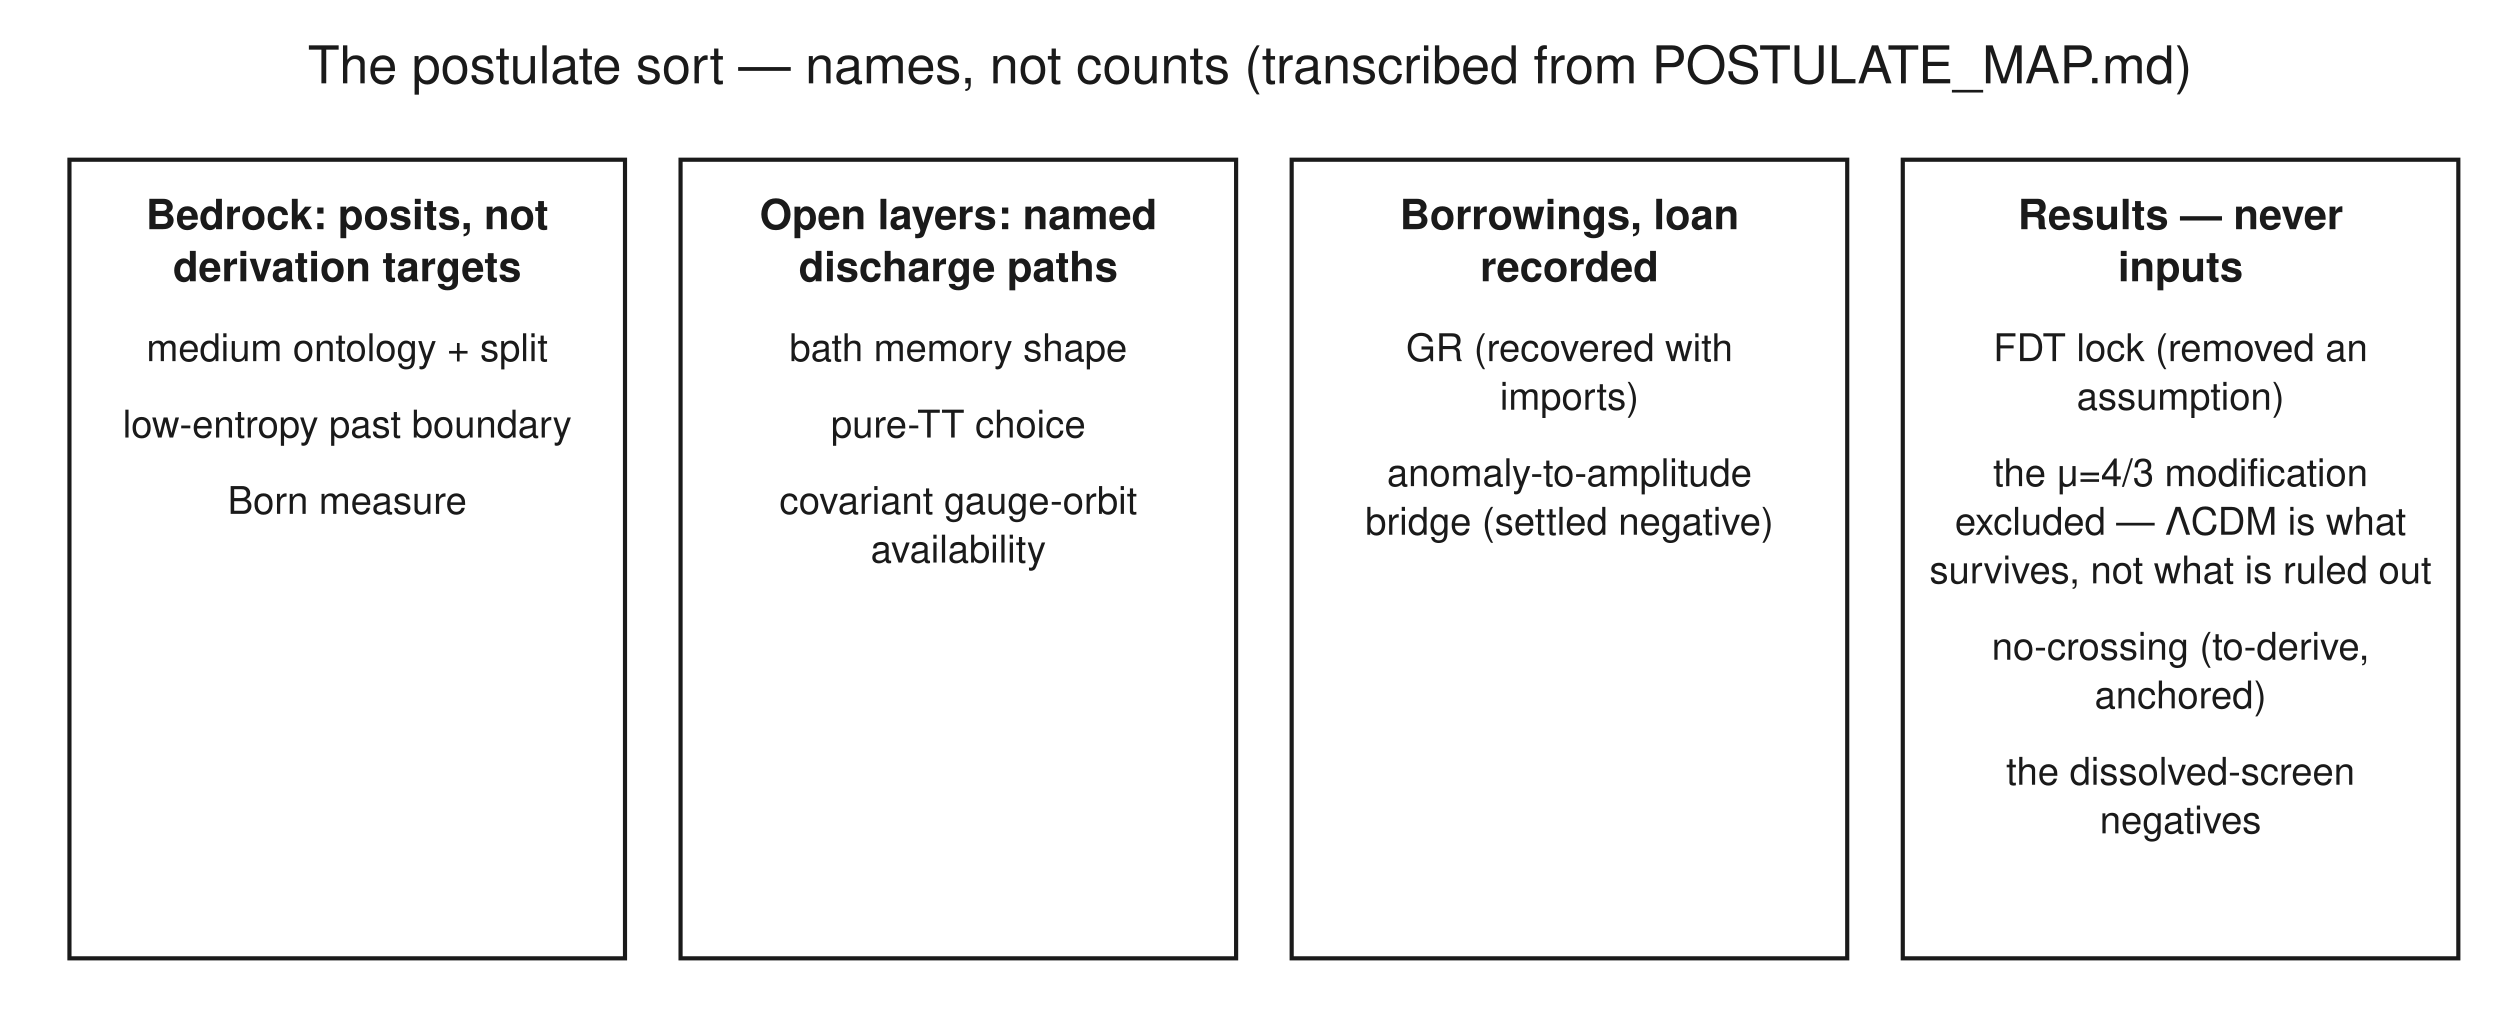
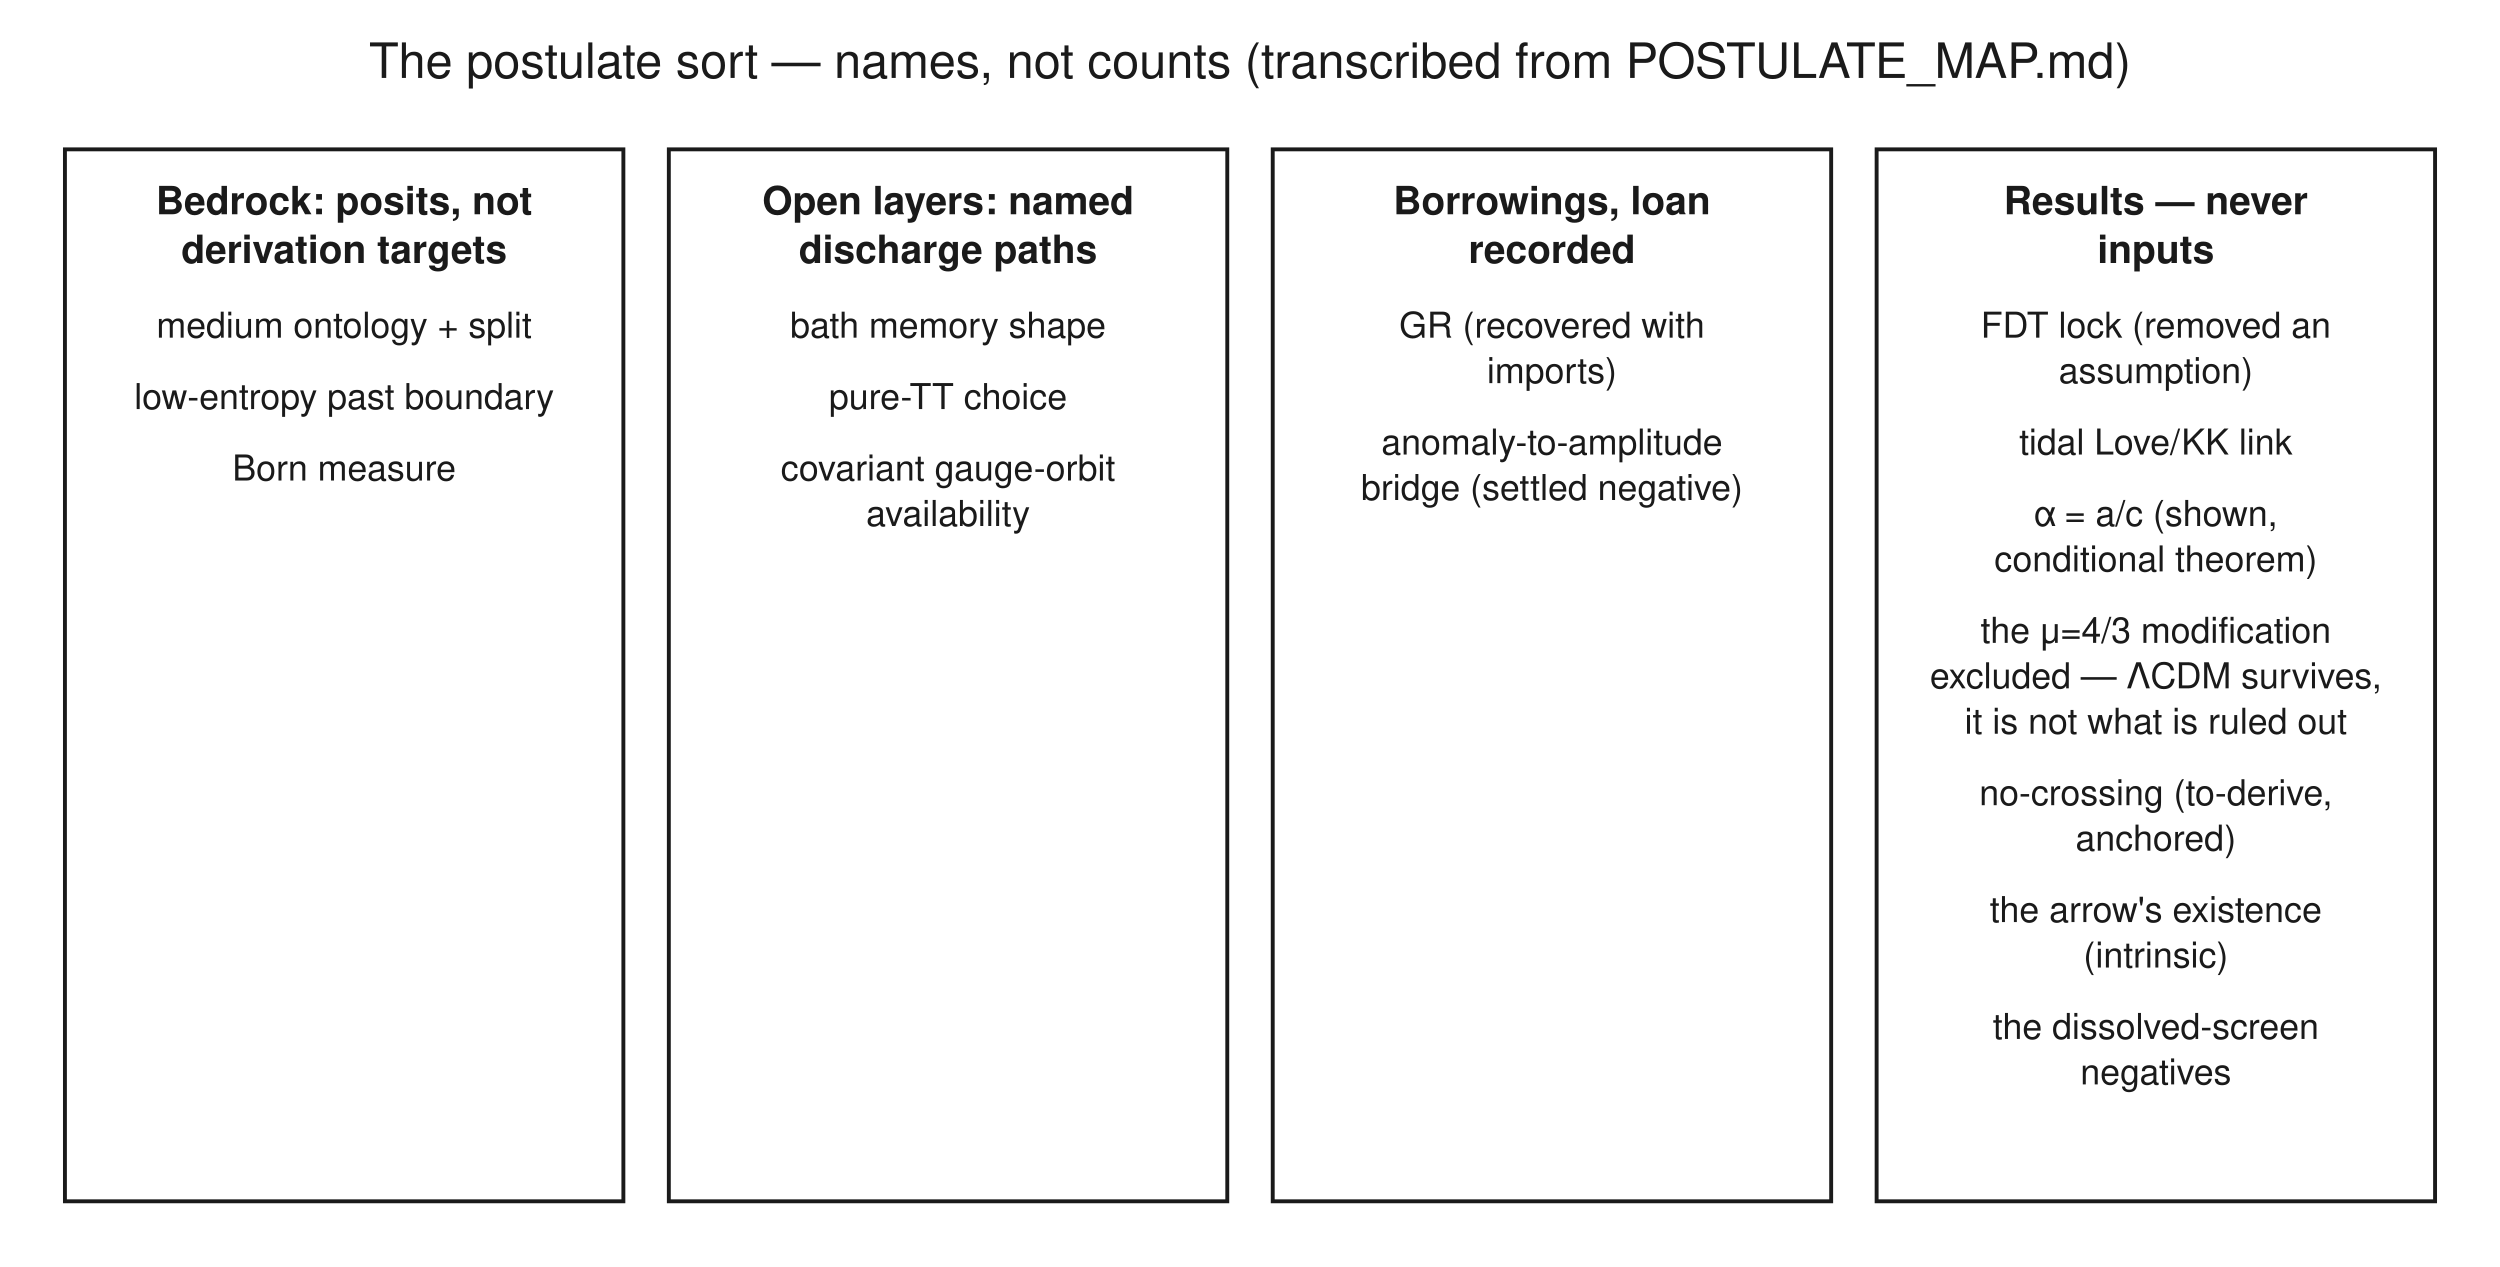
- <svg xmlns="http://www.w3.org/2000/svg" viewBox="0 0 720 296" font-family="Helvetica,Arial,sans-serif">
-   <text x="360" y="24" text-anchor="middle" font-size="15" fill="#1a1a1a">The postulate sort — names, not counts (transcribed from POSTULATE_MAP.md)</text>
-   <rect x="20" y="46" width="160" height="230" fill="none" stroke="#1a1a1a" stroke-width="1.2" />
-   <text x="100" y="66" text-anchor="middle" font-size="12" font-weight="bold" fill="#1a1a1a">Bedrock: posits, not</text>
-   <text x="100" y="81" text-anchor="middle" font-size="12" font-weight="bold" fill="#1a1a1a">derivation targets</text>
-   <text x="100" y="104" text-anchor="middle" font-size="11" fill="#1a1a1a">medium ontology + split</text>
-   <text x="100" y="126" text-anchor="middle" font-size="11" fill="#1a1a1a">low-entropy past boundary</text>
-   <text x="100" y="148" text-anchor="middle" font-size="11" fill="#1a1a1a">Born measure</text>
-   <rect x="196" y="46" width="160" height="230" fill="none" stroke="#1a1a1a" stroke-width="1.2" />
-   <text x="276" y="66" text-anchor="middle" font-size="12" font-weight="bold" fill="#1a1a1a">Open layers: named</text>
-   <text x="276" y="81" text-anchor="middle" font-size="12" font-weight="bold" fill="#1a1a1a">discharge paths</text>
-   <text x="276" y="104" text-anchor="middle" font-size="11" fill="#1a1a1a">bath memory shape</text>
-   <text x="276" y="126" text-anchor="middle" font-size="11" fill="#1a1a1a">pure-TT choice</text>
-   <text x="276" y="148" text-anchor="middle" font-size="11" fill="#1a1a1a">covariant gauge-orbit</text>
-   <text x="276" y="162" text-anchor="middle" font-size="11" fill="#1a1a1a">availability</text>
-   <rect x="372" y="46" width="160" height="230" fill="none" stroke="#1a1a1a" stroke-width="1.2" />
-   <text x="452" y="66" text-anchor="middle" font-size="12" font-weight="bold" fill="#1a1a1a">Borrowings, loan</text>
-   <text x="452" y="81" text-anchor="middle" font-size="12" font-weight="bold" fill="#1a1a1a">recorded</text>
-   <text x="452" y="104" text-anchor="middle" font-size="11" fill="#1a1a1a">GR (recovered with</text>
-   <text x="452" y="118" text-anchor="middle" font-size="11" fill="#1a1a1a">imports)</text>
-   <text x="452" y="140" text-anchor="middle" font-size="11" fill="#1a1a1a">anomaly-to-amplitude</text>
-   <text x="452" y="154" text-anchor="middle" font-size="11" fill="#1a1a1a">bridge (settled negative)</text>
-   <rect x="548" y="46" width="160" height="230" fill="none" stroke="#1a1a1a" stroke-width="1.2" />
-   <text x="628" y="66" text-anchor="middle" font-size="12" font-weight="bold" fill="#1a1a1a">Results — never</text>
-   <text x="628" y="81" text-anchor="middle" font-size="12" font-weight="bold" fill="#1a1a1a">inputs</text>
-   <text x="628" y="104" text-anchor="middle" font-size="11" fill="#1a1a1a">FDT lock (removed an</text>
-   <text x="628" y="118" text-anchor="middle" font-size="11" fill="#1a1a1a">assumption)</text>
-   <text x="628" y="140" text-anchor="middle" font-size="11" fill="#1a1a1a">the μ=4/3 modification</text>
-   <text x="628" y="154" text-anchor="middle" font-size="11" fill="#1a1a1a">excluded — ΛCDM is what</text>
-   <text x="628" y="168" text-anchor="middle" font-size="11" fill="#1a1a1a">survives, not what is ruled out</text>
-   <text x="628" y="190" text-anchor="middle" font-size="11" fill="#1a1a1a">no-crossing (to-derive,</text>
-   <text x="628" y="204" text-anchor="middle" font-size="11" fill="#1a1a1a">anchored)</text>
-   <text x="628" y="226" text-anchor="middle" font-size="11" fill="#1a1a1a">the dissolved-screen</text>
-   <text x="628" y="240" text-anchor="middle" font-size="11" fill="#1a1a1a">negatives</text>
+ <svg xmlns="http://www.w3.org/2000/svg" viewBox="0 0 770 390" font-family="Helvetica,Arial,sans-serif">
+   <text x="385" y="24" text-anchor="middle" font-size="15" fill="#1a1a1a">The postulate sort — names, not counts (transcribed from POSTULATE_MAP.md)</text>
+   <rect x="20" y="46" width="172" height="324" fill="none" stroke="#1a1a1a" stroke-width="1.2" />
+   <text x="106" y="66" text-anchor="middle" font-size="12" font-weight="bold" fill="#1a1a1a">Bedrock: posits, not</text>
+   <text x="106" y="81" text-anchor="middle" font-size="12" font-weight="bold" fill="#1a1a1a">derivation targets</text>
+   <text x="106" y="104" text-anchor="middle" font-size="11" fill="#1a1a1a">medium ontology + split</text>
+   <text x="106" y="126" text-anchor="middle" font-size="11" fill="#1a1a1a">low-entropy past boundary</text>
+   <text x="106" y="148" text-anchor="middle" font-size="11" fill="#1a1a1a">Born measure</text>
+   <rect x="206" y="46" width="172" height="324" fill="none" stroke="#1a1a1a" stroke-width="1.2" />
+   <text x="292" y="66" text-anchor="middle" font-size="12" font-weight="bold" fill="#1a1a1a">Open layers: named</text>
+   <text x="292" y="81" text-anchor="middle" font-size="12" font-weight="bold" fill="#1a1a1a">discharge paths</text>
+   <text x="292" y="104" text-anchor="middle" font-size="11" fill="#1a1a1a">bath memory shape</text>
+   <text x="292" y="126" text-anchor="middle" font-size="11" fill="#1a1a1a">pure-TT choice</text>
+   <text x="292" y="148" text-anchor="middle" font-size="11" fill="#1a1a1a">covariant gauge-orbit</text>
+   <text x="292" y="162" text-anchor="middle" font-size="11" fill="#1a1a1a">availability</text>
+   <rect x="392" y="46" width="172" height="324" fill="none" stroke="#1a1a1a" stroke-width="1.2" />
+   <text x="478" y="66" text-anchor="middle" font-size="12" font-weight="bold" fill="#1a1a1a">Borrowings, loan</text>
+   <text x="478" y="81" text-anchor="middle" font-size="12" font-weight="bold" fill="#1a1a1a">recorded</text>
+   <text x="478" y="104" text-anchor="middle" font-size="11" fill="#1a1a1a">GR (recovered with</text>
+   <text x="478" y="118" text-anchor="middle" font-size="11" fill="#1a1a1a">imports)</text>
+   <text x="478" y="140" text-anchor="middle" font-size="11" fill="#1a1a1a">anomaly-to-amplitude</text>
+   <text x="478" y="154" text-anchor="middle" font-size="11" fill="#1a1a1a">bridge (settled negative)</text>
+   <rect x="578" y="46" width="172" height="324" fill="none" stroke="#1a1a1a" stroke-width="1.2" />
+   <text x="664" y="66" text-anchor="middle" font-size="12" font-weight="bold" fill="#1a1a1a">Results — never</text>
+   <text x="664" y="81" text-anchor="middle" font-size="12" font-weight="bold" fill="#1a1a1a">inputs</text>
+   <text x="664" y="104" text-anchor="middle" font-size="11" fill="#1a1a1a">FDT lock (removed an</text>
+   <text x="664" y="118" text-anchor="middle" font-size="11" fill="#1a1a1a">assumption)</text>
+   <text x="664" y="140" text-anchor="middle" font-size="11" fill="#1a1a1a">tidal Love/KK link</text>
+   <text x="664" y="162" text-anchor="middle" font-size="11" fill="#1a1a1a">α = a/c (shown,</text>
+   <text x="664" y="176" text-anchor="middle" font-size="11" fill="#1a1a1a">conditional theorem)</text>
+   <text x="664" y="198" text-anchor="middle" font-size="11" fill="#1a1a1a">the μ=4/3 modification</text>
+   <text x="664" y="212" text-anchor="middle" font-size="11" fill="#1a1a1a">excluded — ΛCDM survives,</text>
+   <text x="664" y="226" text-anchor="middle" font-size="11" fill="#1a1a1a">it is not what is ruled out</text>
+   <text x="664" y="248" text-anchor="middle" font-size="11" fill="#1a1a1a">no-crossing (to-derive,</text>
+   <text x="664" y="262" text-anchor="middle" font-size="11" fill="#1a1a1a">anchored)</text>
+   <text x="664" y="284" text-anchor="middle" font-size="11" fill="#1a1a1a">the arrow's existence</text>
+   <text x="664" y="298" text-anchor="middle" font-size="11" fill="#1a1a1a">(intrinsic)</text>
+   <text x="664" y="320" text-anchor="middle" font-size="11" fill="#1a1a1a">the dissolved-screen</text>
+   <text x="664" y="334" text-anchor="middle" font-size="11" fill="#1a1a1a">negatives</text>
</svg>
